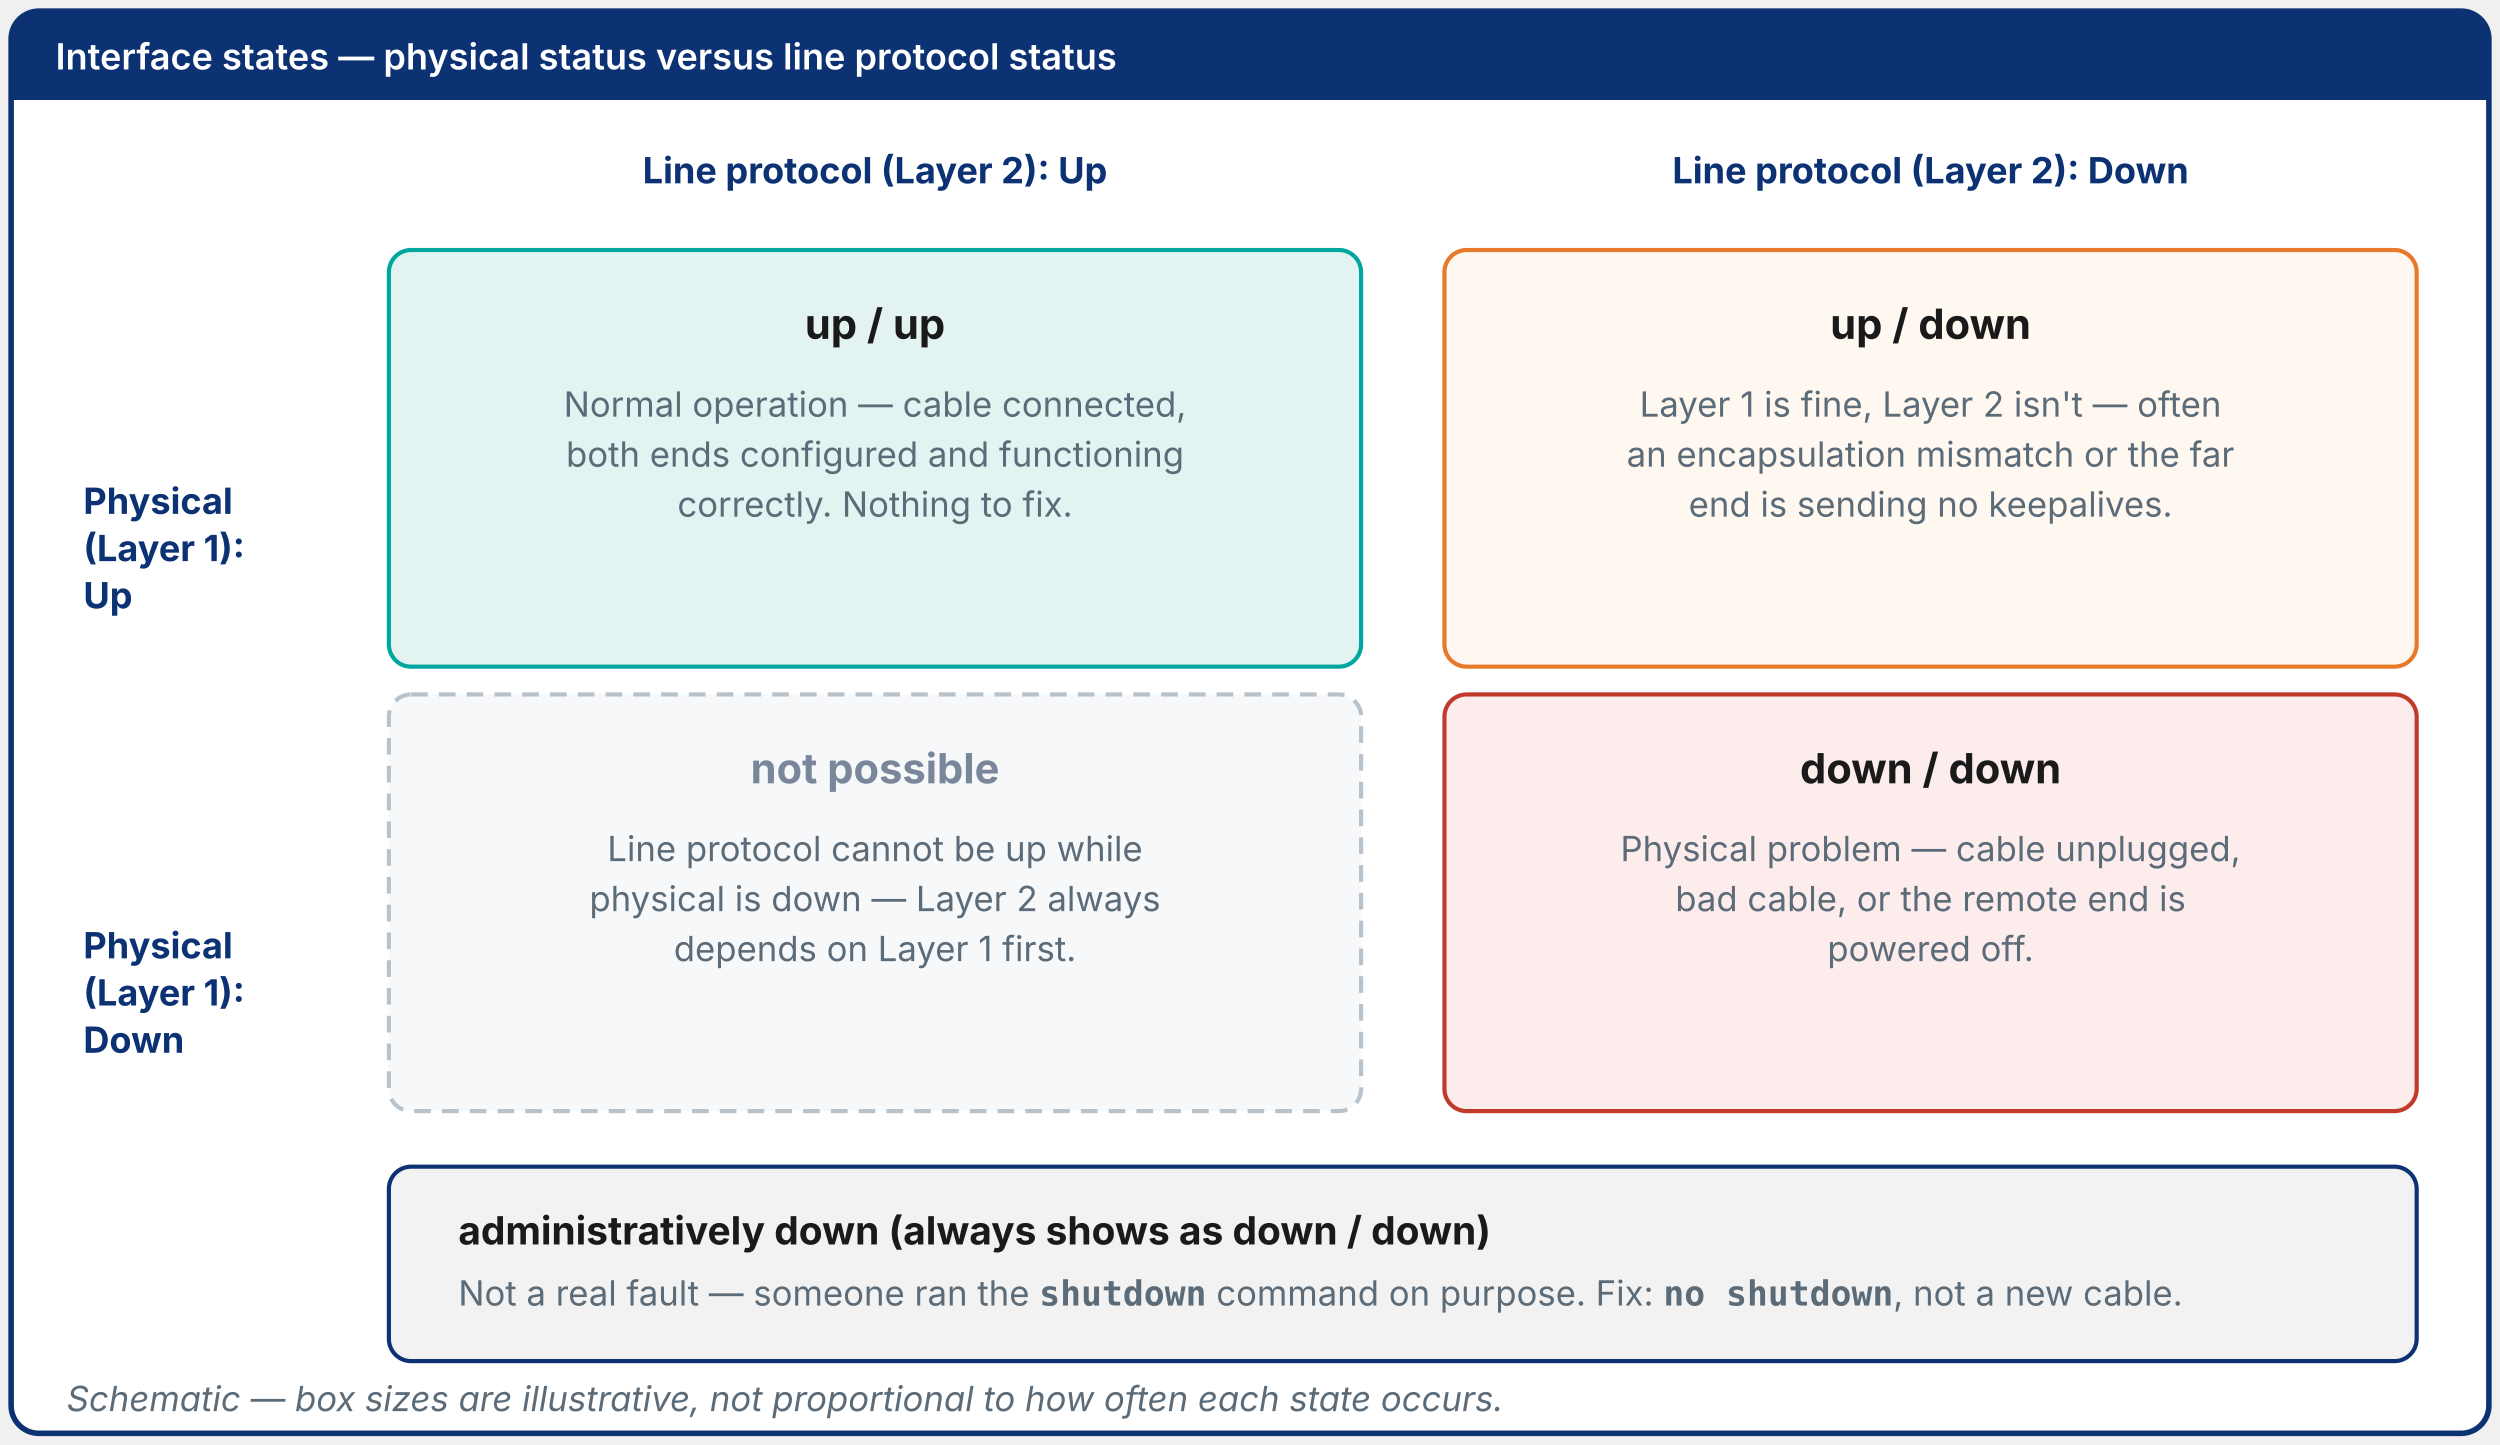
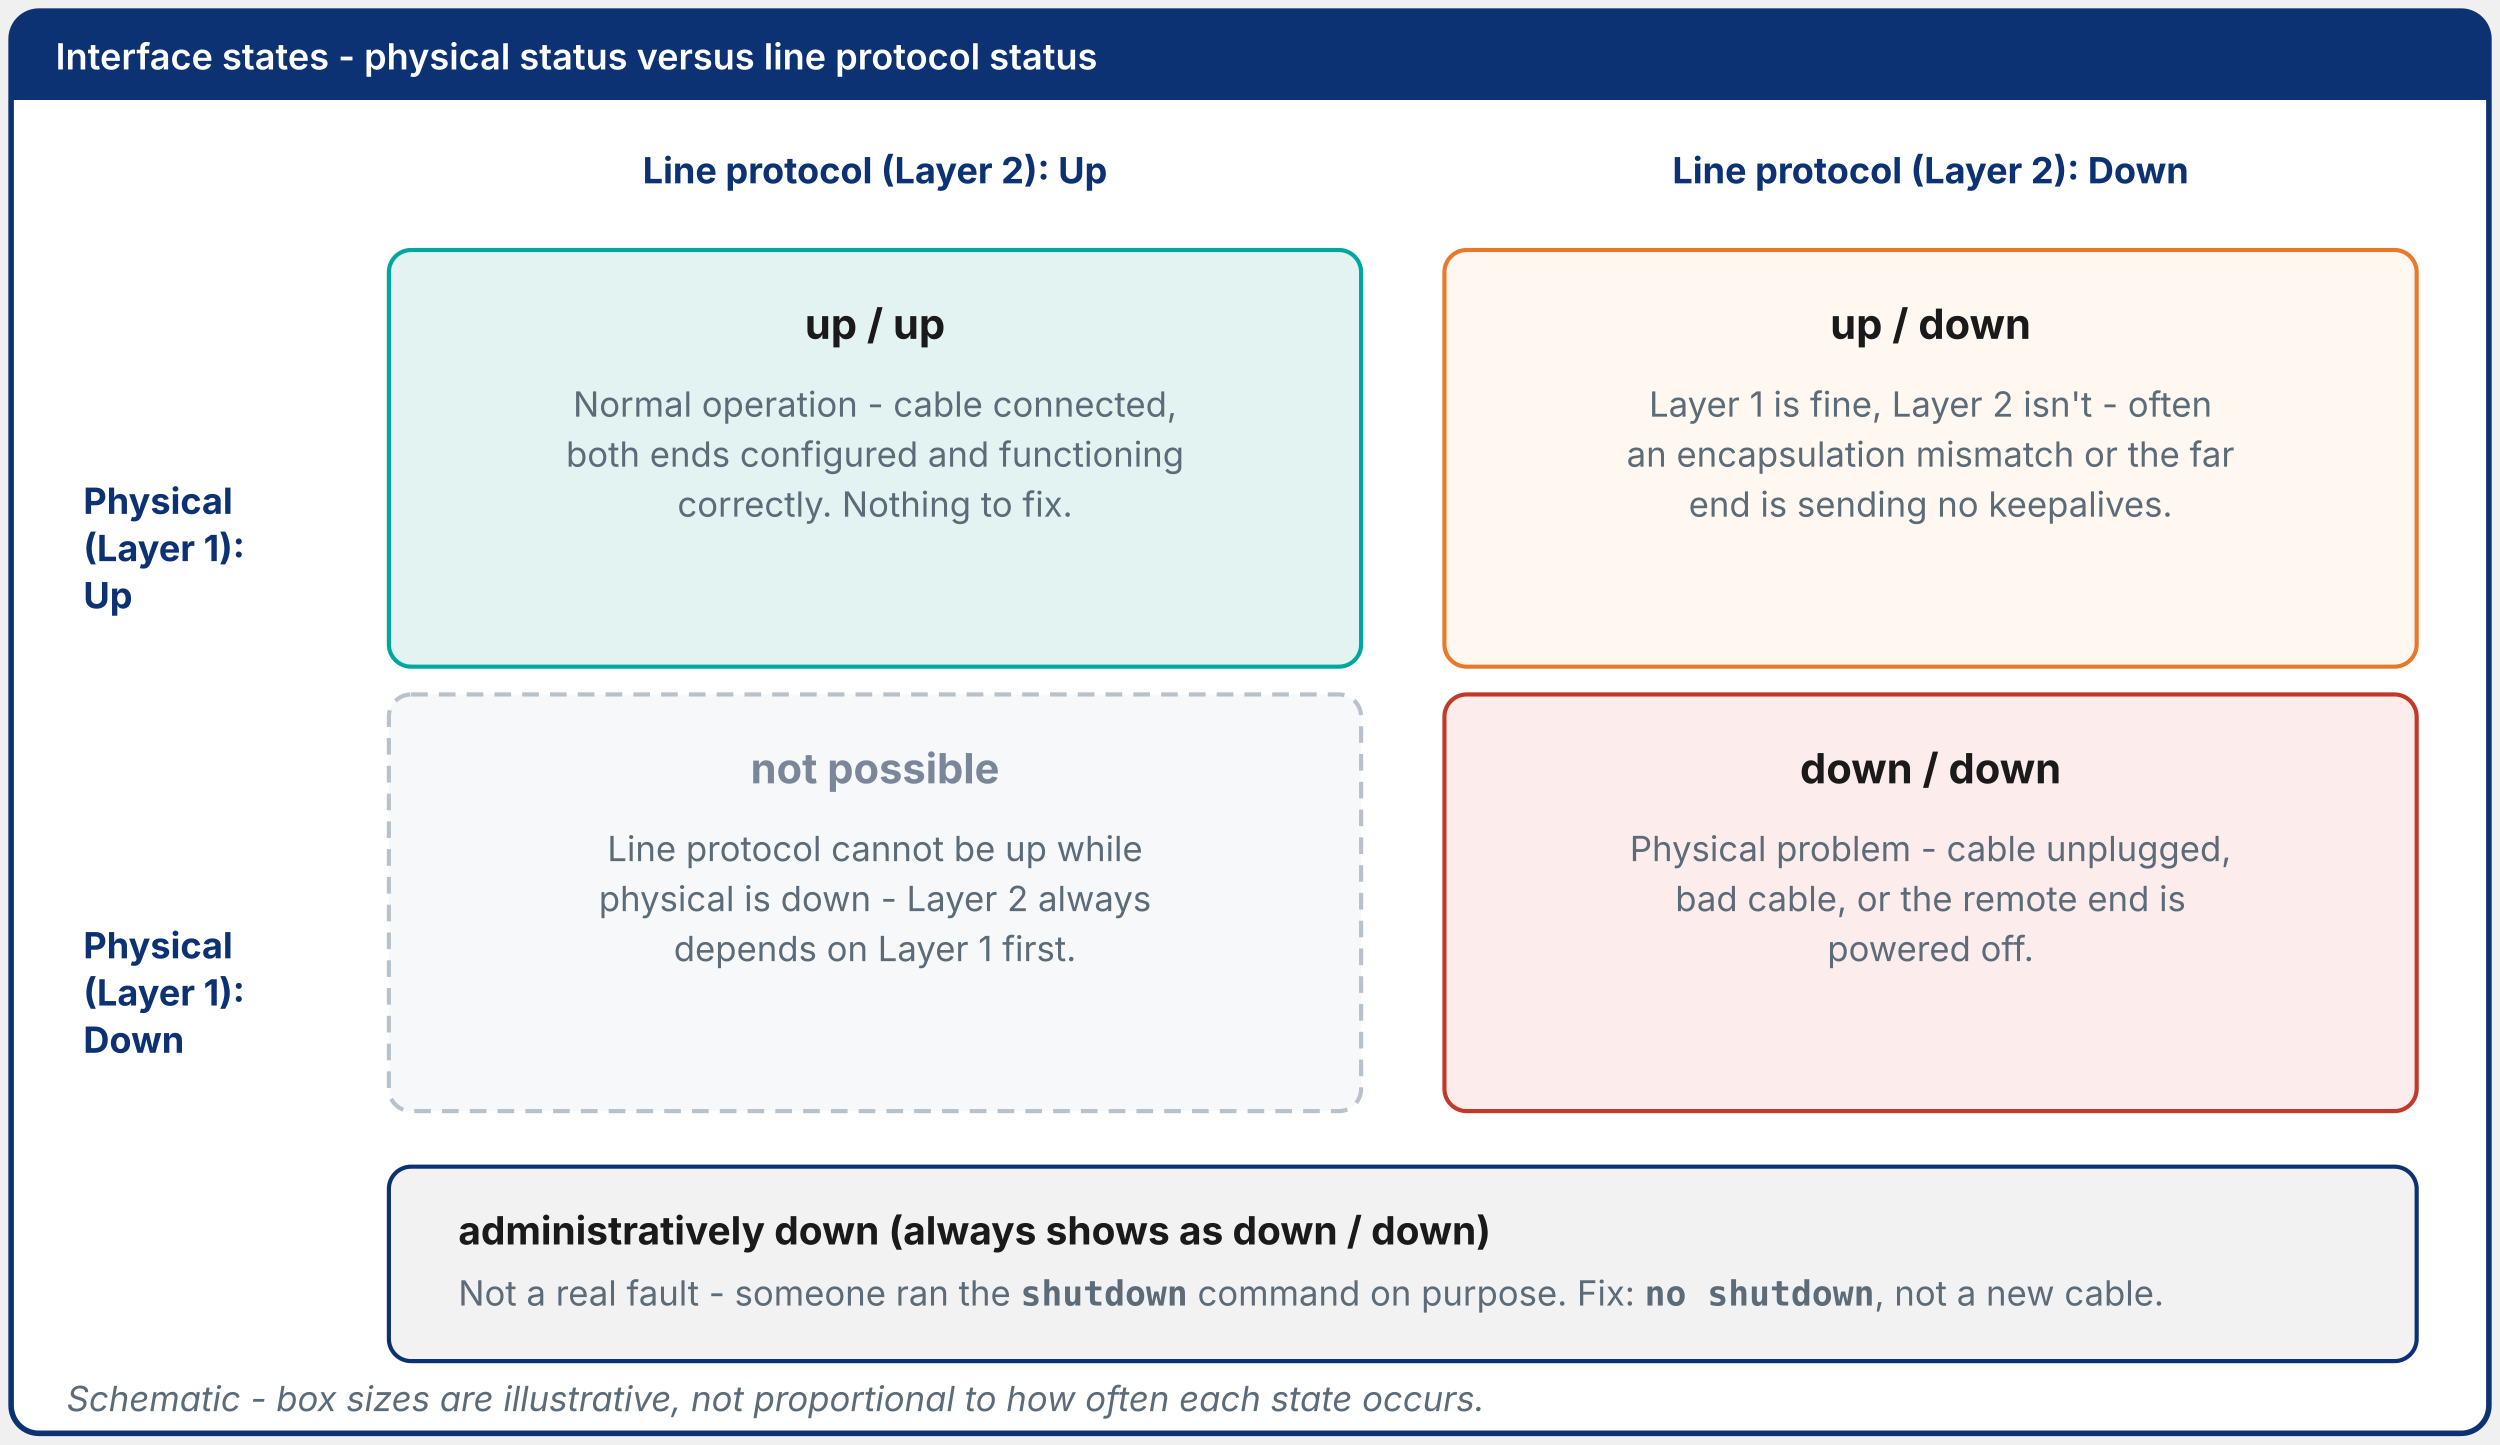
<svg xmlns="http://www.w3.org/2000/svg" viewBox="0 0 900 520" role="img" aria-labelledby="ifstate-title">
  <style>
  .lbl { font-family: system-ui, -apple-system, sans-serif; fill: #1A1A1A; font-size: 15px; font-weight: 700; }
  .lbl-sm { font-family: system-ui, -apple-system, sans-serif; fill: #5B6B78; font-size: 12.5px; }
  .lbl-hd { font-family: system-ui, -apple-system, sans-serif; fill: #0C3274; font-size: 13px; font-weight: 700; }
  .lbl-title { font-family: system-ui, -apple-system, sans-serif; fill: #fff; font-size: 13px; font-weight: 600; }
</style>
  <rect x="4" y="4" width="892" height="512" rx="10" fill="#ffffff" stroke="#0C3274" stroke-width="2" />
  <rect x="4" y="4" width="892" height="32" rx="10" fill="#0C3274" />
  <rect x="4" y="20" width="892" height="16" fill="#0C3274" />
-   <text x="20" y="25" class="lbl-title">Interface states — physical status versus line protocol status</text>
+   <text x="20" y="25" class="lbl-title">Interface states - physical status versus line protocol status</text>
  <text x="315" y="66" text-anchor="middle" class="lbl-hd">Line protocol (Layer 2): Up</text>
  <text x="695" y="66" text-anchor="middle" class="lbl-hd">Line protocol (Layer 2): Down</text>
  <text x="30" y="185" class="lbl-hd">Physical</text>
  <text x="30" y="202" class="lbl-hd">(Layer 1):</text>
  <text x="30" y="219" class="lbl-hd">Up</text>
  <text x="30" y="345" class="lbl-hd">Physical</text>
  <text x="30" y="362" class="lbl-hd">(Layer 1):</text>
  <text x="30" y="379" class="lbl-hd">Down</text>
  <rect x="140" y="90" width="350" height="150" rx="8" fill="#E3F3F1" stroke="#00A79E" stroke-width="1.5" />
  <text x="315" y="122" text-anchor="middle" class="lbl">up / up</text>
-   <text x="315" y="150" text-anchor="middle" class="lbl-sm">Normal operation — cable connected,</text>
+   <text x="315" y="150" text-anchor="middle" class="lbl-sm">Normal operation - cable connected,</text>
  <text x="315" y="168" text-anchor="middle" class="lbl-sm">both ends configured and functioning</text>
  <text x="315" y="186" text-anchor="middle" class="lbl-sm">correctly. Nothing to fix.</text>
  <rect x="520" y="90" width="350" height="150" rx="8" fill="#FFF8F1" stroke="#E8792A" stroke-width="1.5" />
  <text x="695" y="122" text-anchor="middle" class="lbl">up / down</text>
-   <text x="695" y="150" text-anchor="middle" class="lbl-sm">Layer 1 is fine, Layer 2 isn't — often</text>
+   <text x="695" y="150" text-anchor="middle" class="lbl-sm">Layer 1 is fine, Layer 2 isn't - often</text>
  <text x="695" y="168" text-anchor="middle" class="lbl-sm">an encapsulation mismatch or the far</text>
  <text x="695" y="186" text-anchor="middle" class="lbl-sm">end is sending no keepalives.</text>
  <rect x="140" y="250" width="350" height="150" rx="8" fill="#F6F8FA" stroke="#B7C2CB" stroke-width="1.5" stroke-dasharray="6 4" />
  <text x="315" y="282" text-anchor="middle" class="lbl" style="fill:#7A8699;">not possible</text>
  <text x="315" y="310" text-anchor="middle" class="lbl-sm">Line protocol cannot be up while</text>
-   <text x="315" y="328" text-anchor="middle" class="lbl-sm">physical is down — Layer 2 always</text>
+   <text x="315" y="328" text-anchor="middle" class="lbl-sm">physical is down - Layer 2 always</text>
  <text x="315" y="346" text-anchor="middle" class="lbl-sm">depends on Layer 1 first.</text>
  <rect x="520" y="250" width="350" height="150" rx="8" fill="#FDECEC" stroke="#C0392B" stroke-width="1.5" />
  <text x="695" y="282" text-anchor="middle" class="lbl">down / down</text>
-   <text x="695" y="310" text-anchor="middle" class="lbl-sm">Physical problem — cable unplugged,</text>
+   <text x="695" y="310" text-anchor="middle" class="lbl-sm">Physical problem - cable unplugged,</text>
  <text x="695" y="328" text-anchor="middle" class="lbl-sm">bad cable, or the remote end is</text>
  <text x="695" y="346" text-anchor="middle" class="lbl-sm">powered off.</text>
  <rect x="140" y="420" width="730" height="70" rx="8" fill="#F2F2F2" stroke="#0C3274" stroke-width="1.5" />
  <text x="165" y="448" class="lbl" style="font-size:14px;">administratively down (always shows as down / down)</text>
-   <text x="165" y="470" class="lbl-sm">Not a real fault — someone ran the <tspan style="font-family:monospace;font-weight:700;">shutdown</tspan> command on purpose. Fix: <tspan style="font-family:monospace;font-weight:700;">no shutdown</tspan>, not a new cable.</text>
-   <text x="24" y="508" class="lbl-sm" style="font-style:italic;">Schematic — box sizes are illustrative, not proportional to how often each state occurs.</text>
+   <text x="165" y="470" class="lbl-sm">Not a real fault - someone ran the <tspan style="font-family:monospace;font-weight:700;">shutdown</tspan> command on purpose. Fix: <tspan style="font-family:monospace;font-weight:700;">no shutdown</tspan>, not a new cable.</text>
+   <text x="24" y="508" class="lbl-sm" style="font-style:italic;">Schematic - box sizes are illustrative, not proportional to how often each state occurs.</text>
</svg>
